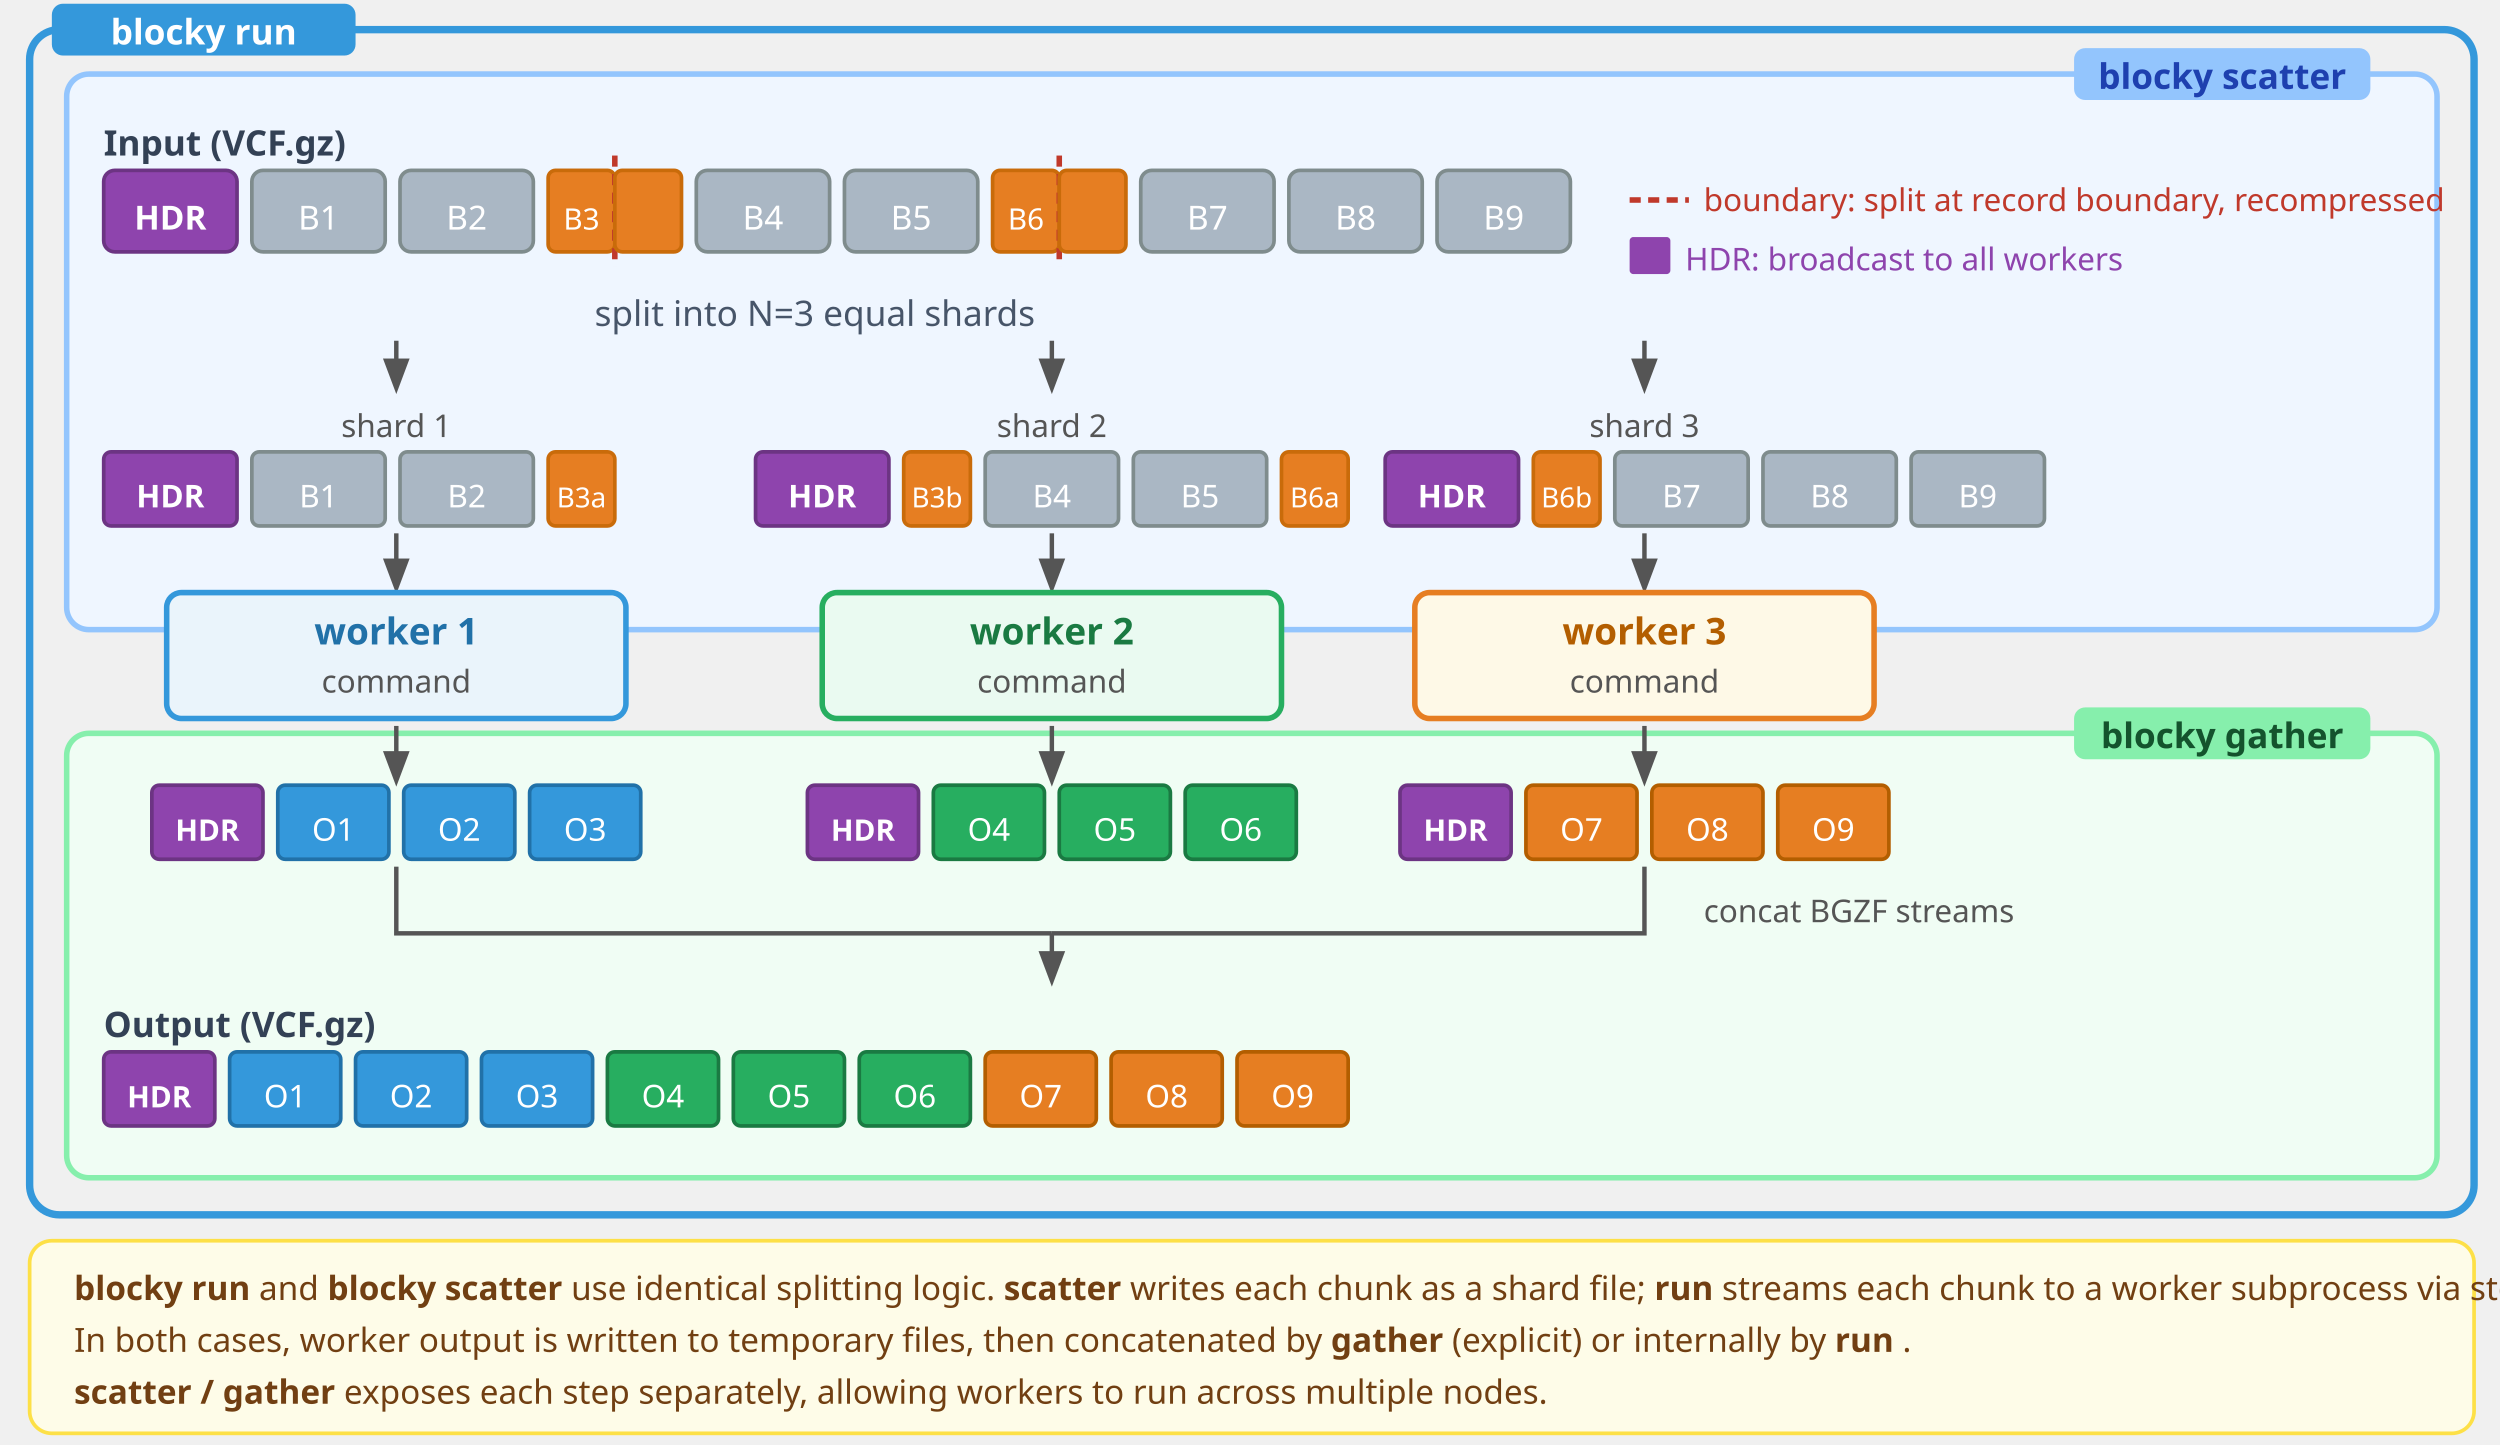
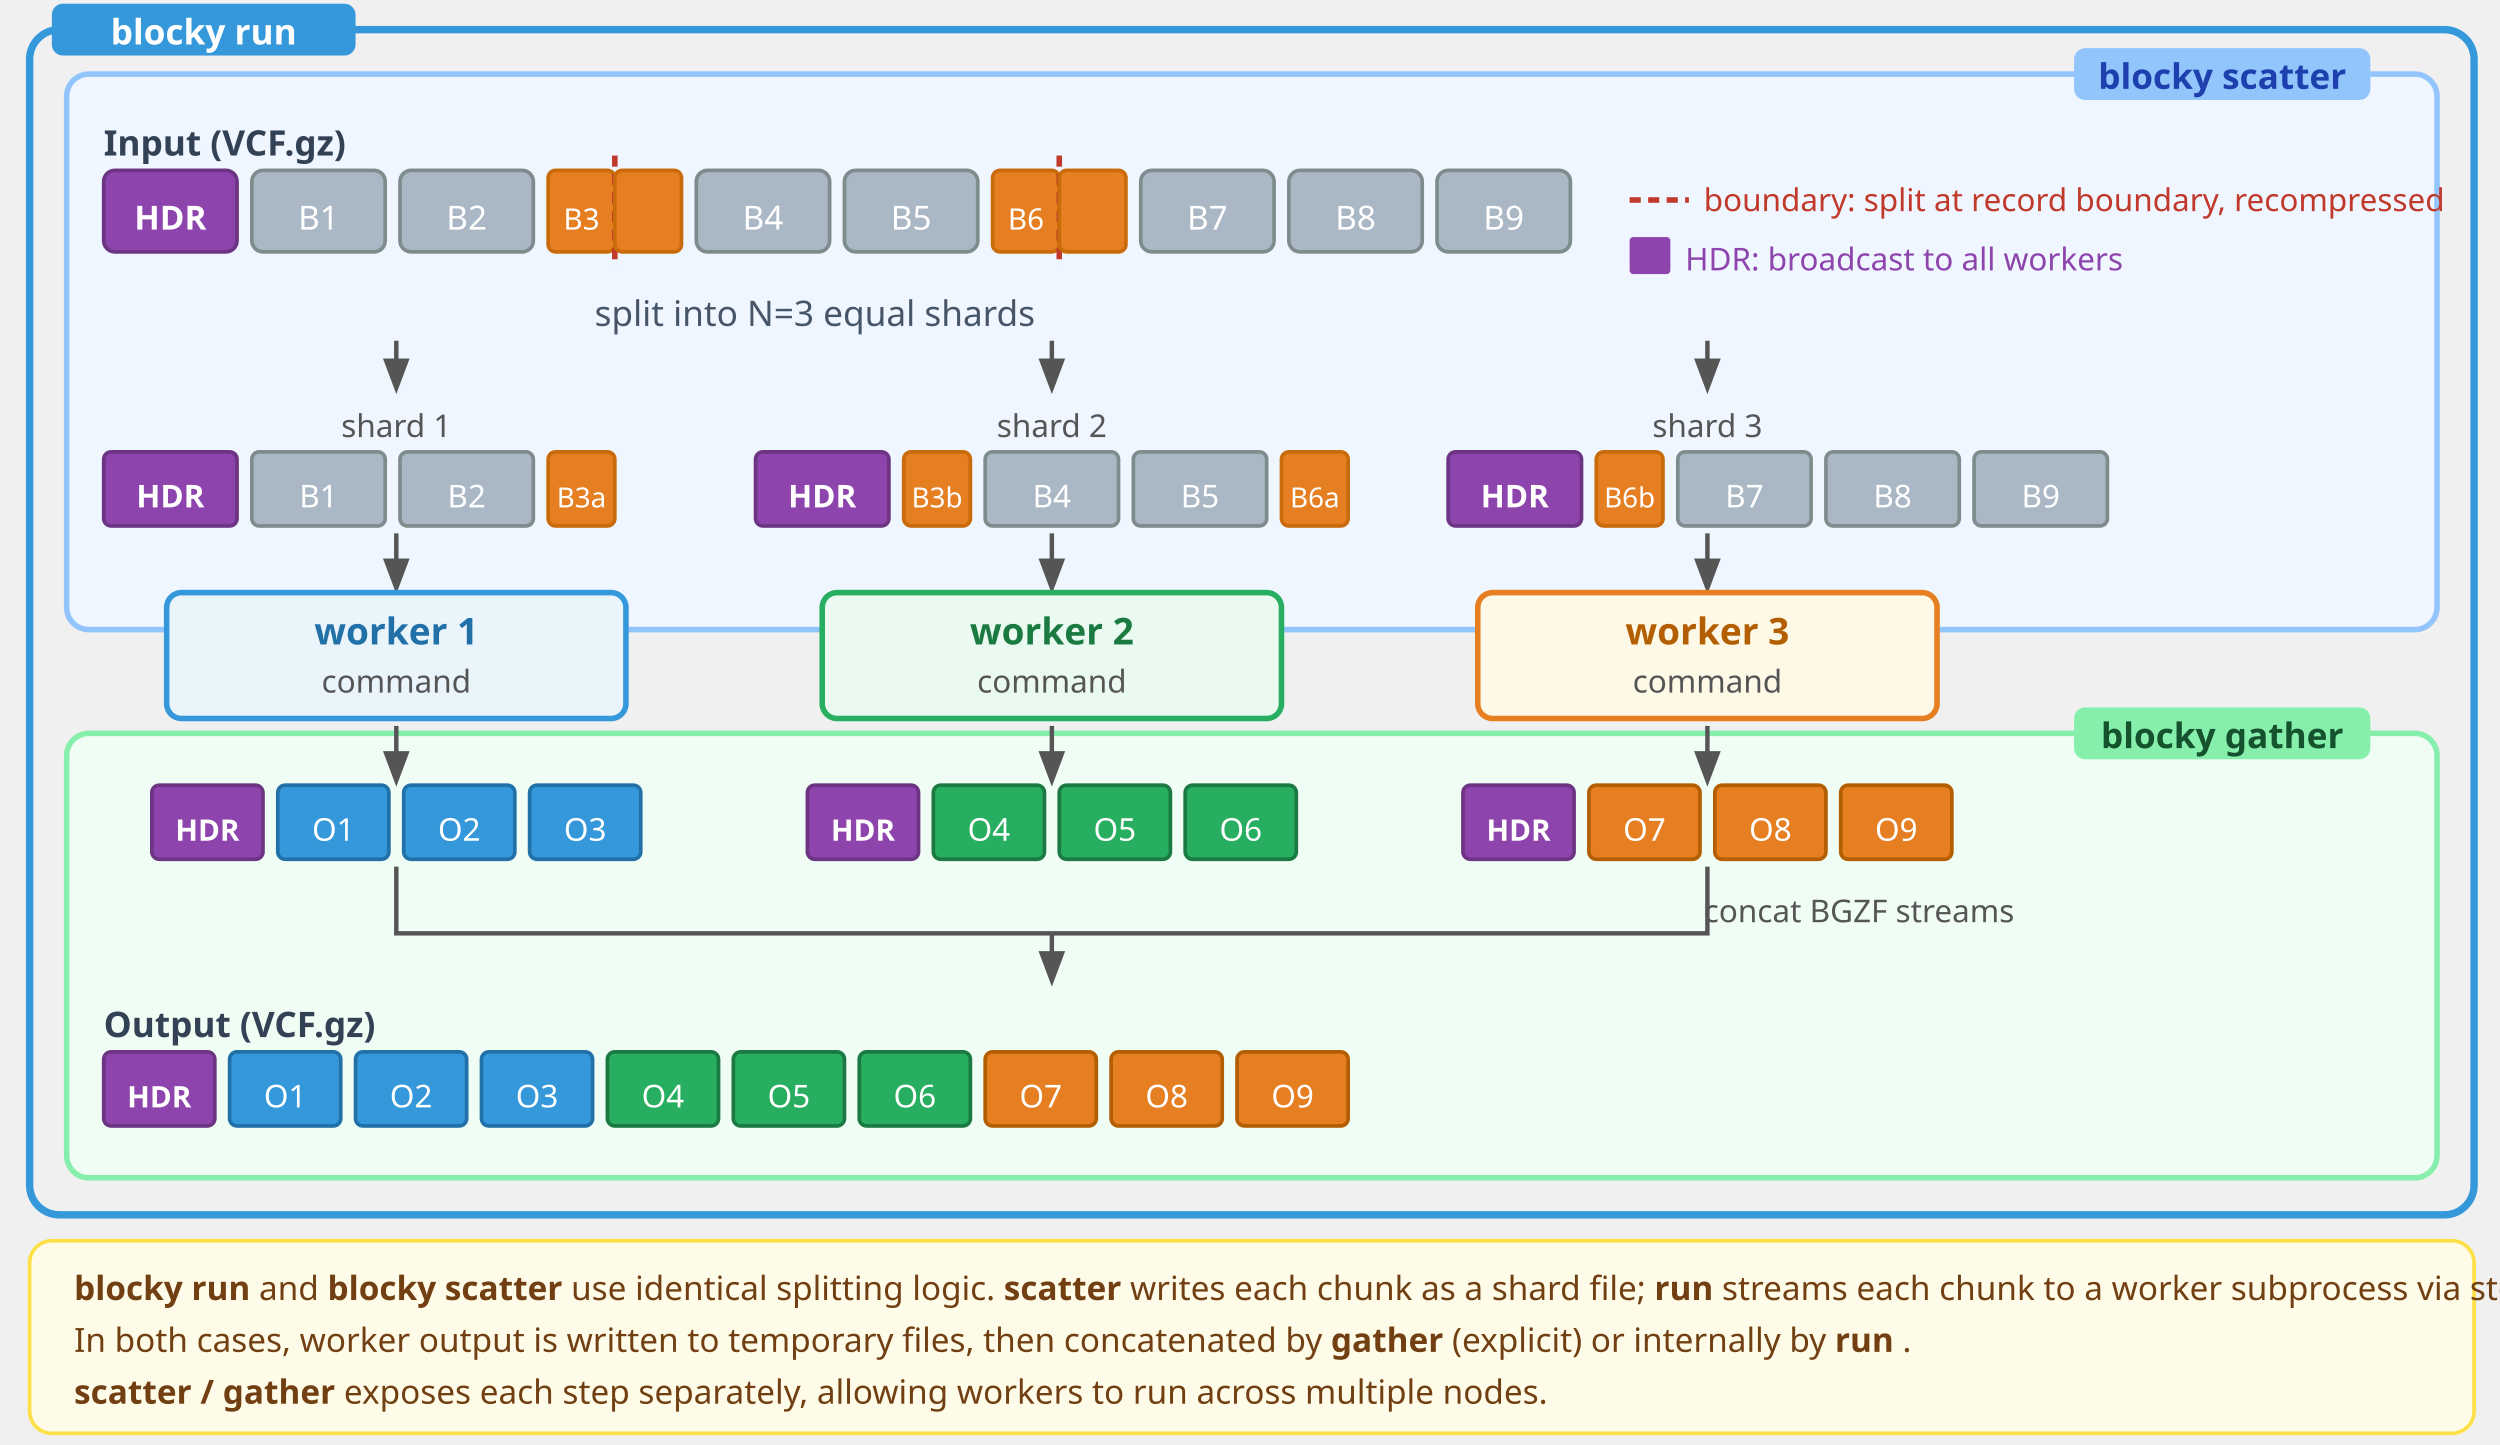
<svg xmlns="http://www.w3.org/2000/svg" viewBox="0 0 675 390" font-family="sans-serif" font-size="12">
  <defs>
    <marker id="arrow" markerWidth="8" markerHeight="8" refX="6" refY="3" orient="auto">
      <path d="M0,0 L0,6 L8,3 z" fill="#555" />
    </marker>
  </defs>
  <rect x="8" y="8" width="660" height="320" rx="8" fill="none" stroke="#3498db" stroke-width="2" />
  <rect x="14" y="1" width="82" height="14" rx="3" fill="#3498db" />
  <text x="55" y="12" text-anchor="middle" font-size="9.5" font-weight="bold" fill="white">blocky run</text>
  <rect x="18" y="20" width="640" height="150" rx="6" fill="#eff6ff" stroke="#93c5fd" stroke-width="1.5" />
  <rect x="560" y="13" width="80" height="14" rx="3" fill="#93c5fd" />
  <text x="600" y="24" text-anchor="middle" font-size="9.5" font-weight="bold" fill="#1e40af">blocky scatter</text>
  <text x="28" y="42" font-size="9.5" font-weight="bold" fill="#334155">Input (VCF.gz)</text>
  <rect x="28" y="46" width="36" height="22" rx="3" fill="#8e44ad" stroke="#6c3483" stroke-width="1" />
  <text x="46" y="62" text-anchor="middle" font-size="9" fill="white" font-weight="bold">HDR</text>
  <rect x="68" y="46" width="36" height="22" rx="3" fill="#aab7c4" stroke="#7f8c8d" stroke-width="1" />
  <text x="86" y="62" text-anchor="middle" font-size="9" fill="white">B1</text>
  <rect x="108" y="46" width="36" height="22" rx="3" fill="#aab7c4" stroke="#7f8c8d" stroke-width="1" />
  <text x="126" y="62" text-anchor="middle" font-size="9" fill="white">B2</text>
  <rect x="148" y="46" width="18" height="22" rx="2" fill="#e67e22" stroke="#c96b0a" stroke-width="1" />
  <text x="157" y="62" text-anchor="middle" font-size="8" fill="white">B3</text>
  <line x1="166" y1="42" x2="166" y2="72" stroke="#c0392b" stroke-width="1.5" stroke-dasharray="3,2" />
  <rect x="166" y="46" width="18" height="22" rx="2" fill="#e67e22" stroke="#c96b0a" stroke-width="1" />
  <rect x="188" y="46" width="36" height="22" rx="3" fill="#aab7c4" stroke="#7f8c8d" stroke-width="1" />
  <text x="206" y="62" text-anchor="middle" font-size="9" fill="white">B4</text>
  <rect x="228" y="46" width="36" height="22" rx="3" fill="#aab7c4" stroke="#7f8c8d" stroke-width="1" />
  <text x="246" y="62" text-anchor="middle" font-size="9" fill="white">B5</text>
  <rect x="268" y="46" width="18" height="22" rx="2" fill="#e67e22" stroke="#c96b0a" stroke-width="1" />
  <text x="277" y="62" text-anchor="middle" font-size="8" fill="white">B6</text>
  <line x1="286" y1="42" x2="286" y2="72" stroke="#c0392b" stroke-width="1.5" stroke-dasharray="3,2" />
  <rect x="286" y="46" width="18" height="22" rx="2" fill="#e67e22" stroke="#c96b0a" stroke-width="1" />
  <rect x="308" y="46" width="36" height="22" rx="3" fill="#aab7c4" stroke="#7f8c8d" stroke-width="1" />
  <text x="326" y="62" text-anchor="middle" font-size="9" fill="white">B7</text>
  <rect x="348" y="46" width="36" height="22" rx="3" fill="#aab7c4" stroke="#7f8c8d" stroke-width="1" />
  <text x="366" y="62" text-anchor="middle" font-size="9" fill="white">B8</text>
  <rect x="388" y="46" width="36" height="22" rx="3" fill="#aab7c4" stroke="#7f8c8d" stroke-width="1" />
  <text x="406" y="62" text-anchor="middle" font-size="9" fill="white">B9</text>
  <line x1="440" y1="54" x2="456" y2="54" stroke="#c0392b" stroke-width="1.5" stroke-dasharray="3,2" />
  <text x="460" y="57" font-size="8.5" fill="#c0392b">boundary: split at record boundary, recompressed</text>
  <rect x="440" y="64" width="11" height="10" fill="#8e44ad" rx="1" />
  <text x="455" y="73" font-size="8.5" fill="#8e44ad">HDR: broadcast to all workers</text>
  <text x="220" y="88" text-anchor="middle" font-size="9.5" fill="#475569">split into N=3 equal shards</text>
  <line x1="107" y1="92" x2="107" y2="104" stroke="#555" stroke-width="1.2" marker-end="url(#arrow)" />
  <line x1="284" y1="92" x2="284" y2="104" stroke="#555" stroke-width="1.2" marker-end="url(#arrow)" />
-   <line x1="444" y1="92" x2="444" y2="104" stroke="#555" stroke-width="1.2" marker-end="url(#arrow)" />
+   <line x1="461" y1="92" x2="461" y2="104" stroke="#555" stroke-width="1.2" marker-end="url(#arrow)" />
  <text x="107" y="118" text-anchor="middle" font-size="8.5" fill="#555">shard 1</text>
  <rect x="28" y="122" width="36" height="20" rx="2" fill="#8e44ad" stroke="#6c3483" stroke-width="1" />
  <text x="46" y="137" text-anchor="middle" font-size="8.5" fill="white" font-weight="bold">HDR</text>
  <rect x="68" y="122" width="36" height="20" rx="2" fill="#aab7c4" stroke="#7f8c8d" stroke-width="1" />
  <text x="86" y="137" text-anchor="middle" font-size="8.5" fill="white">B1</text>
  <rect x="108" y="122" width="36" height="20" rx="2" fill="#aab7c4" stroke="#7f8c8d" stroke-width="1" />
  <text x="126" y="137" text-anchor="middle" font-size="8.5" fill="white">B2</text>
  <rect x="148" y="122" width="18" height="20" rx="2" fill="#e67e22" stroke="#c96b0a" stroke-width="1" />
  <text x="157" y="137" text-anchor="middle" font-size="7.5" fill="white">B3a</text>
  <text x="284" y="118" text-anchor="middle" font-size="8.5" fill="#555">shard 2</text>
  <rect x="204" y="122" width="36" height="20" rx="2" fill="#8e44ad" stroke="#6c3483" stroke-width="1" />
  <text x="222" y="137" text-anchor="middle" font-size="8.5" fill="white" font-weight="bold">HDR</text>
  <rect x="244" y="122" width="18" height="20" rx="2" fill="#e67e22" stroke="#c96b0a" stroke-width="1" />
  <text x="253" y="137" text-anchor="middle" font-size="7.5" fill="white">B3b</text>
  <rect x="266" y="122" width="36" height="20" rx="2" fill="#aab7c4" stroke="#7f8c8d" stroke-width="1" />
  <text x="284" y="137" text-anchor="middle" font-size="8.5" fill="white">B4</text>
  <rect x="306" y="122" width="36" height="20" rx="2" fill="#aab7c4" stroke="#7f8c8d" stroke-width="1" />
  <text x="324" y="137" text-anchor="middle" font-size="8.5" fill="white">B5</text>
  <rect x="346" y="122" width="18" height="20" rx="2" fill="#e67e22" stroke="#c96b0a" stroke-width="1" />
  <text x="355" y="137" text-anchor="middle" font-size="7.5" fill="white">B6a</text>
-   <text x="444" y="118" text-anchor="middle" font-size="8.5" fill="#555">shard 3</text>
-   <rect x="374" y="122" width="36" height="20" rx="2" fill="#8e44ad" stroke="#6c3483" stroke-width="1" />
-   <text x="392" y="137" text-anchor="middle" font-size="8.5" fill="white" font-weight="bold">HDR</text>
-   <rect x="414" y="122" width="18" height="20" rx="2" fill="#e67e22" stroke="#c96b0a" stroke-width="1" />
-   <text x="423" y="137" text-anchor="middle" font-size="7.5" fill="white">B6b</text>
-   <rect x="436" y="122" width="36" height="20" rx="2" fill="#aab7c4" stroke="#7f8c8d" stroke-width="1" />
-   <text x="454" y="137" text-anchor="middle" font-size="8.5" fill="white">B7</text>
-   <rect x="476" y="122" width="36" height="20" rx="2" fill="#aab7c4" stroke="#7f8c8d" stroke-width="1" />
-   <text x="494" y="137" text-anchor="middle" font-size="8.5" fill="white">B8</text>
-   <rect x="516" y="122" width="36" height="20" rx="2" fill="#aab7c4" stroke="#7f8c8d" stroke-width="1" />
-   <text x="534" y="137" text-anchor="middle" font-size="8.5" fill="white">B9</text>
+   <text x="461" y="118" text-anchor="middle" font-size="8.5" fill="#555">shard 3</text>
+   <rect x="391" y="122" width="36" height="20" rx="2" fill="#8e44ad" stroke="#6c3483" stroke-width="1" />
+   <text x="409" y="137" text-anchor="middle" font-size="8.5" fill="white" font-weight="bold">HDR</text>
+   <rect x="431" y="122" width="18" height="20" rx="2" fill="#e67e22" stroke="#c96b0a" stroke-width="1" />
+   <text x="440" y="137" text-anchor="middle" font-size="7.5" fill="white">B6b</text>
+   <rect x="453" y="122" width="36" height="20" rx="2" fill="#aab7c4" stroke="#7f8c8d" stroke-width="1" />
+   <text x="471" y="137" text-anchor="middle" font-size="8.5" fill="white">B7</text>
+   <rect x="493" y="122" width="36" height="20" rx="2" fill="#aab7c4" stroke="#7f8c8d" stroke-width="1" />
+   <text x="511" y="137" text-anchor="middle" font-size="8.5" fill="white">B8</text>
+   <rect x="533" y="122" width="36" height="20" rx="2" fill="#aab7c4" stroke="#7f8c8d" stroke-width="1" />
+   <text x="551" y="137" text-anchor="middle" font-size="8.5" fill="white">B9</text>
  <line x1="107" y1="144" x2="107" y2="158" stroke="#555" stroke-width="1.2" marker-end="url(#arrow)" />
  <line x1="284" y1="144" x2="284" y2="158" stroke="#555" stroke-width="1.2" marker-end="url(#arrow)" />
-   <line x1="444" y1="144" x2="444" y2="158" stroke="#555" stroke-width="1.2" marker-end="url(#arrow)" />
+   <line x1="461" y1="144" x2="461" y2="158" stroke="#555" stroke-width="1.2" marker-end="url(#arrow)" />
  <rect x="45" y="160" width="124" height="34" rx="4" fill="#eaf4fb" stroke="#3498db" stroke-width="1.5" />
  <text x="107" y="174" text-anchor="middle" font-size="10" font-weight="bold" fill="#2171a8">worker 1</text>
  <text x="107" y="187" text-anchor="middle" font-size="8.5" fill="#555">command</text>
  <rect x="222" y="160" width="124" height="34" rx="4" fill="#eafaf1" stroke="#27ae60" stroke-width="1.5" />
  <text x="284" y="174" text-anchor="middle" font-size="10" font-weight="bold" fill="#1a7a42">worker 2</text>
  <text x="284" y="187" text-anchor="middle" font-size="8.5" fill="#555">command</text>
-   <rect x="382" y="160" width="124" height="34" rx="4" fill="#fef9e7" stroke="#e67e22" stroke-width="1.5" />
-   <text x="444" y="174" text-anchor="middle" font-size="10" font-weight="bold" fill="#b35e00">worker 3</text>
-   <text x="444" y="187" text-anchor="middle" font-size="8.5" fill="#555">command</text>
+   <rect x="399" y="160" width="124" height="34" rx="4" fill="#fef9e7" stroke="#e67e22" stroke-width="1.5" />
+   <text x="461" y="174" text-anchor="middle" font-size="10" font-weight="bold" fill="#b35e00">worker 3</text>
+   <text x="461" y="187" text-anchor="middle" font-size="8.5" fill="#555">command</text>
  <rect x="18" y="198" width="640" height="120" rx="6" fill="#f0fdf4" stroke="#86efac" stroke-width="1.5" />
  <rect x="560" y="191" width="80" height="14" rx="3" fill="#86efac" />
  <text x="600" y="202" text-anchor="middle" font-size="9.5" font-weight="bold" fill="#14532d">blocky gather</text>
  <line x1="107" y1="196" x2="107" y2="210" stroke="#555" stroke-width="1.2" marker-end="url(#arrow)" />
  <line x1="284" y1="196" x2="284" y2="210" stroke="#555" stroke-width="1.2" marker-end="url(#arrow)" />
-   <line x1="444" y1="196" x2="444" y2="210" stroke="#555" stroke-width="1.2" marker-end="url(#arrow)" />
+   <line x1="461" y1="196" x2="461" y2="210" stroke="#555" stroke-width="1.2" marker-end="url(#arrow)" />
  <rect x="41" y="212" width="30" height="20" rx="2" fill="#8e44ad" stroke="#6c3483" stroke-width="1" />
  <text x="56" y="227" text-anchor="middle" font-size="8" fill="white" font-weight="bold">HDR</text>
  <rect x="75" y="212" width="30" height="20" rx="2" fill="#3498db" stroke="#2171a8" stroke-width="1" />
  <text x="90" y="227" text-anchor="middle" font-size="8.5" fill="white">O1</text>
  <rect x="109" y="212" width="30" height="20" rx="2" fill="#3498db" stroke="#2171a8" stroke-width="1" />
  <text x="124" y="227" text-anchor="middle" font-size="8.5" fill="white">O2</text>
  <rect x="143" y="212" width="30" height="20" rx="2" fill="#3498db" stroke="#2171a8" stroke-width="1" />
  <text x="158" y="227" text-anchor="middle" font-size="8.5" fill="white">O3</text>
  <rect x="218" y="212" width="30" height="20" rx="2" fill="#8e44ad" stroke="#6c3483" stroke-width="1" />
  <text x="233" y="227" text-anchor="middle" font-size="8" fill="white" font-weight="bold">HDR</text>
  <rect x="252" y="212" width="30" height="20" rx="2" fill="#27ae60" stroke="#1a7a42" stroke-width="1" />
  <text x="267" y="227" text-anchor="middle" font-size="8.5" fill="white">O4</text>
  <rect x="286" y="212" width="30" height="20" rx="2" fill="#27ae60" stroke="#1a7a42" stroke-width="1" />
  <text x="301" y="227" text-anchor="middle" font-size="8.5" fill="white">O5</text>
  <rect x="320" y="212" width="30" height="20" rx="2" fill="#27ae60" stroke="#1a7a42" stroke-width="1" />
  <text x="335" y="227" text-anchor="middle" font-size="8.5" fill="white">O6</text>
-   <rect x="378" y="212" width="30" height="20" rx="2" fill="#8e44ad" stroke="#6c3483" stroke-width="1" />
-   <text x="393" y="227" text-anchor="middle" font-size="8" fill="white" font-weight="bold">HDR</text>
-   <rect x="412" y="212" width="30" height="20" rx="2" fill="#e67e22" stroke="#b35e00" stroke-width="1" />
-   <text x="427" y="227" text-anchor="middle" font-size="8.5" fill="white">O7</text>
-   <rect x="446" y="212" width="30" height="20" rx="2" fill="#e67e22" stroke="#b35e00" stroke-width="1" />
-   <text x="461" y="227" text-anchor="middle" font-size="8.5" fill="white">O8</text>
-   <rect x="480" y="212" width="30" height="20" rx="2" fill="#e67e22" stroke="#b35e00" stroke-width="1" />
-   <text x="495" y="227" text-anchor="middle" font-size="8.5" fill="white">O9</text>
+   <rect x="395" y="212" width="30" height="20" rx="2" fill="#8e44ad" stroke="#6c3483" stroke-width="1" />
+   <text x="410" y="227" text-anchor="middle" font-size="8" fill="white" font-weight="bold">HDR</text>
+   <rect x="429" y="212" width="30" height="20" rx="2" fill="#e67e22" stroke="#b35e00" stroke-width="1" />
+   <text x="444" y="227" text-anchor="middle" font-size="8.5" fill="white">O7</text>
+   <rect x="463" y="212" width="30" height="20" rx="2" fill="#e67e22" stroke="#b35e00" stroke-width="1" />
+   <text x="478" y="227" text-anchor="middle" font-size="8.5" fill="white">O8</text>
+   <rect x="497" y="212" width="30" height="20" rx="2" fill="#e67e22" stroke="#b35e00" stroke-width="1" />
+   <text x="512" y="227" text-anchor="middle" font-size="8.5" fill="white">O9</text>
  <polyline points="107,234 107,252 284,252" fill="none" stroke="#555" stroke-width="1.2" />
-   <polyline points="444,234 444,252 284,252" fill="none" stroke="#555" stroke-width="1.2" />
+   <polyline points="461,234 461,252 284,252" fill="none" stroke="#555" stroke-width="1.2" />
  <line x1="284" y1="252" x2="284" y2="264" stroke="#555" stroke-width="1.2" marker-end="url(#arrow)" />
  <text x="460" y="249" font-size="8.5" fill="#555">concat BGZF streams</text>
  <text x="28" y="280" font-size="9.5" font-weight="bold" fill="#334155">Output (VCF.gz)</text>
  <rect x="28" y="284" width="30" height="20" rx="2" fill="#8e44ad" stroke="#6c3483" stroke-width="1" />
  <text x="43" y="299" text-anchor="middle" font-size="8" fill="white" font-weight="bold">HDR</text>
  <rect x="62" y="284" width="30" height="20" rx="2" fill="#3498db" stroke="#2171a8" stroke-width="1" />
  <text x="77" y="299" text-anchor="middle" font-size="8.5" fill="white">O1</text>
  <rect x="96" y="284" width="30" height="20" rx="2" fill="#3498db" stroke="#2171a8" stroke-width="1" />
  <text x="111" y="299" text-anchor="middle" font-size="8.5" fill="white">O2</text>
  <rect x="130" y="284" width="30" height="20" rx="2" fill="#3498db" stroke="#2171a8" stroke-width="1" />
  <text x="145" y="299" text-anchor="middle" font-size="8.5" fill="white">O3</text>
  <rect x="164" y="284" width="30" height="20" rx="2" fill="#27ae60" stroke="#1a7a42" stroke-width="1" />
  <text x="179" y="299" text-anchor="middle" font-size="8.5" fill="white">O4</text>
  <rect x="198" y="284" width="30" height="20" rx="2" fill="#27ae60" stroke="#1a7a42" stroke-width="1" />
  <text x="213" y="299" text-anchor="middle" font-size="8.5" fill="white">O5</text>
  <rect x="232" y="284" width="30" height="20" rx="2" fill="#27ae60" stroke="#1a7a42" stroke-width="1" />
  <text x="247" y="299" text-anchor="middle" font-size="8.5" fill="white">O6</text>
  <rect x="266" y="284" width="30" height="20" rx="2" fill="#e67e22" stroke="#b35e00" stroke-width="1" />
  <text x="281" y="299" text-anchor="middle" font-size="8.5" fill="white">O7</text>
  <rect x="300" y="284" width="30" height="20" rx="2" fill="#e67e22" stroke="#b35e00" stroke-width="1" />
  <text x="315" y="299" text-anchor="middle" font-size="8.5" fill="white">O8</text>
  <rect x="334" y="284" width="30" height="20" rx="2" fill="#e67e22" stroke="#b35e00" stroke-width="1" />
  <text x="349" y="299" text-anchor="middle" font-size="8.5" fill="white">O9</text>
  <rect x="8" y="335" width="660" height="52" rx="6" fill="#fefce8" stroke="#fde047" stroke-width="1" />
  <text x="20" y="351" font-size="9" fill="#713f12">
    <tspan font-weight="bold">blocky run</tspan>
    <tspan> and </tspan>
    <tspan font-weight="bold">blocky scatter</tspan>
    <tspan> use identical splitting logic. </tspan>
    <tspan font-weight="bold">scatter</tspan>
    <tspan> writes each chunk as a shard file; </tspan>
    <tspan font-weight="bold">run</tspan>
    <tspan> streams each chunk to a worker subprocess via stdin.</tspan>
  </text>
  <text x="20" y="365" font-size="9" fill="#713f12">
    <tspan>In both cases, worker output is written to temporary files, then concatenated by </tspan>
    <tspan font-weight="bold">gather</tspan>
    <tspan> (explicit) or internally by </tspan>
    <tspan font-weight="bold">run</tspan>
    <tspan>.</tspan>
  </text>
  <text x="20" y="379" font-size="9" fill="#713f12">
    <tspan font-weight="bold">scatter / gather</tspan>
    <tspan> exposes each step separately, allowing workers to run across multiple nodes.</tspan>
  </text>
</svg>
